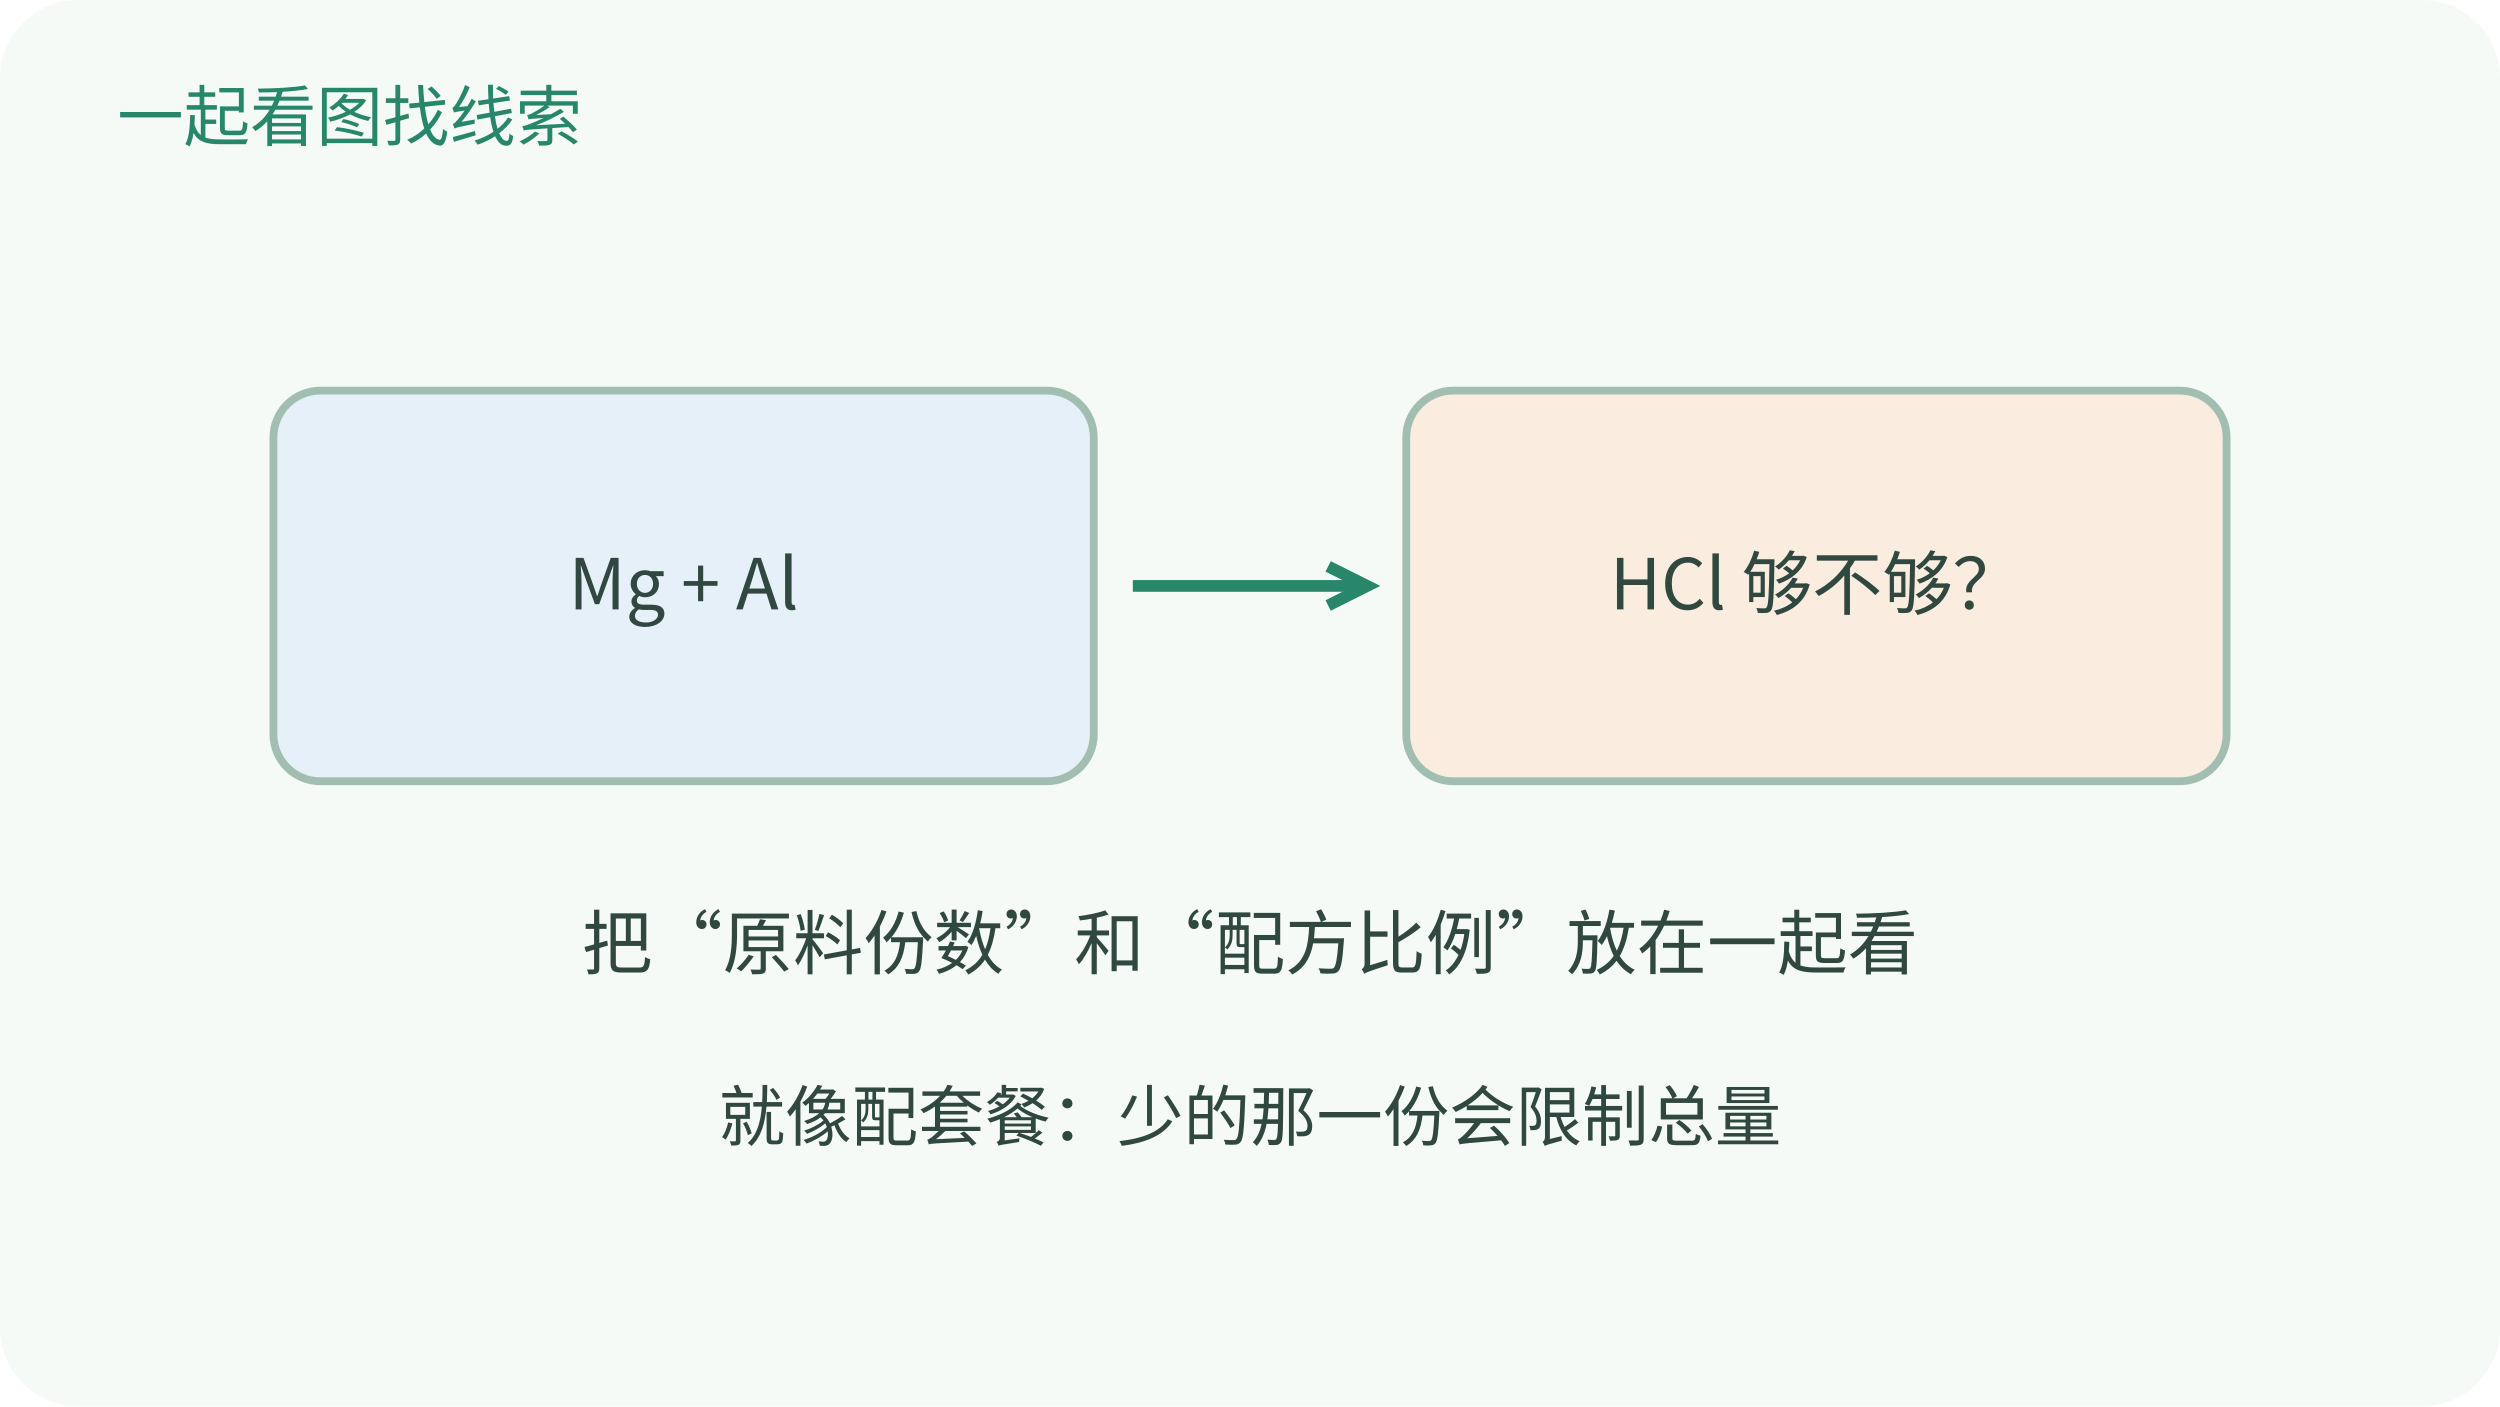
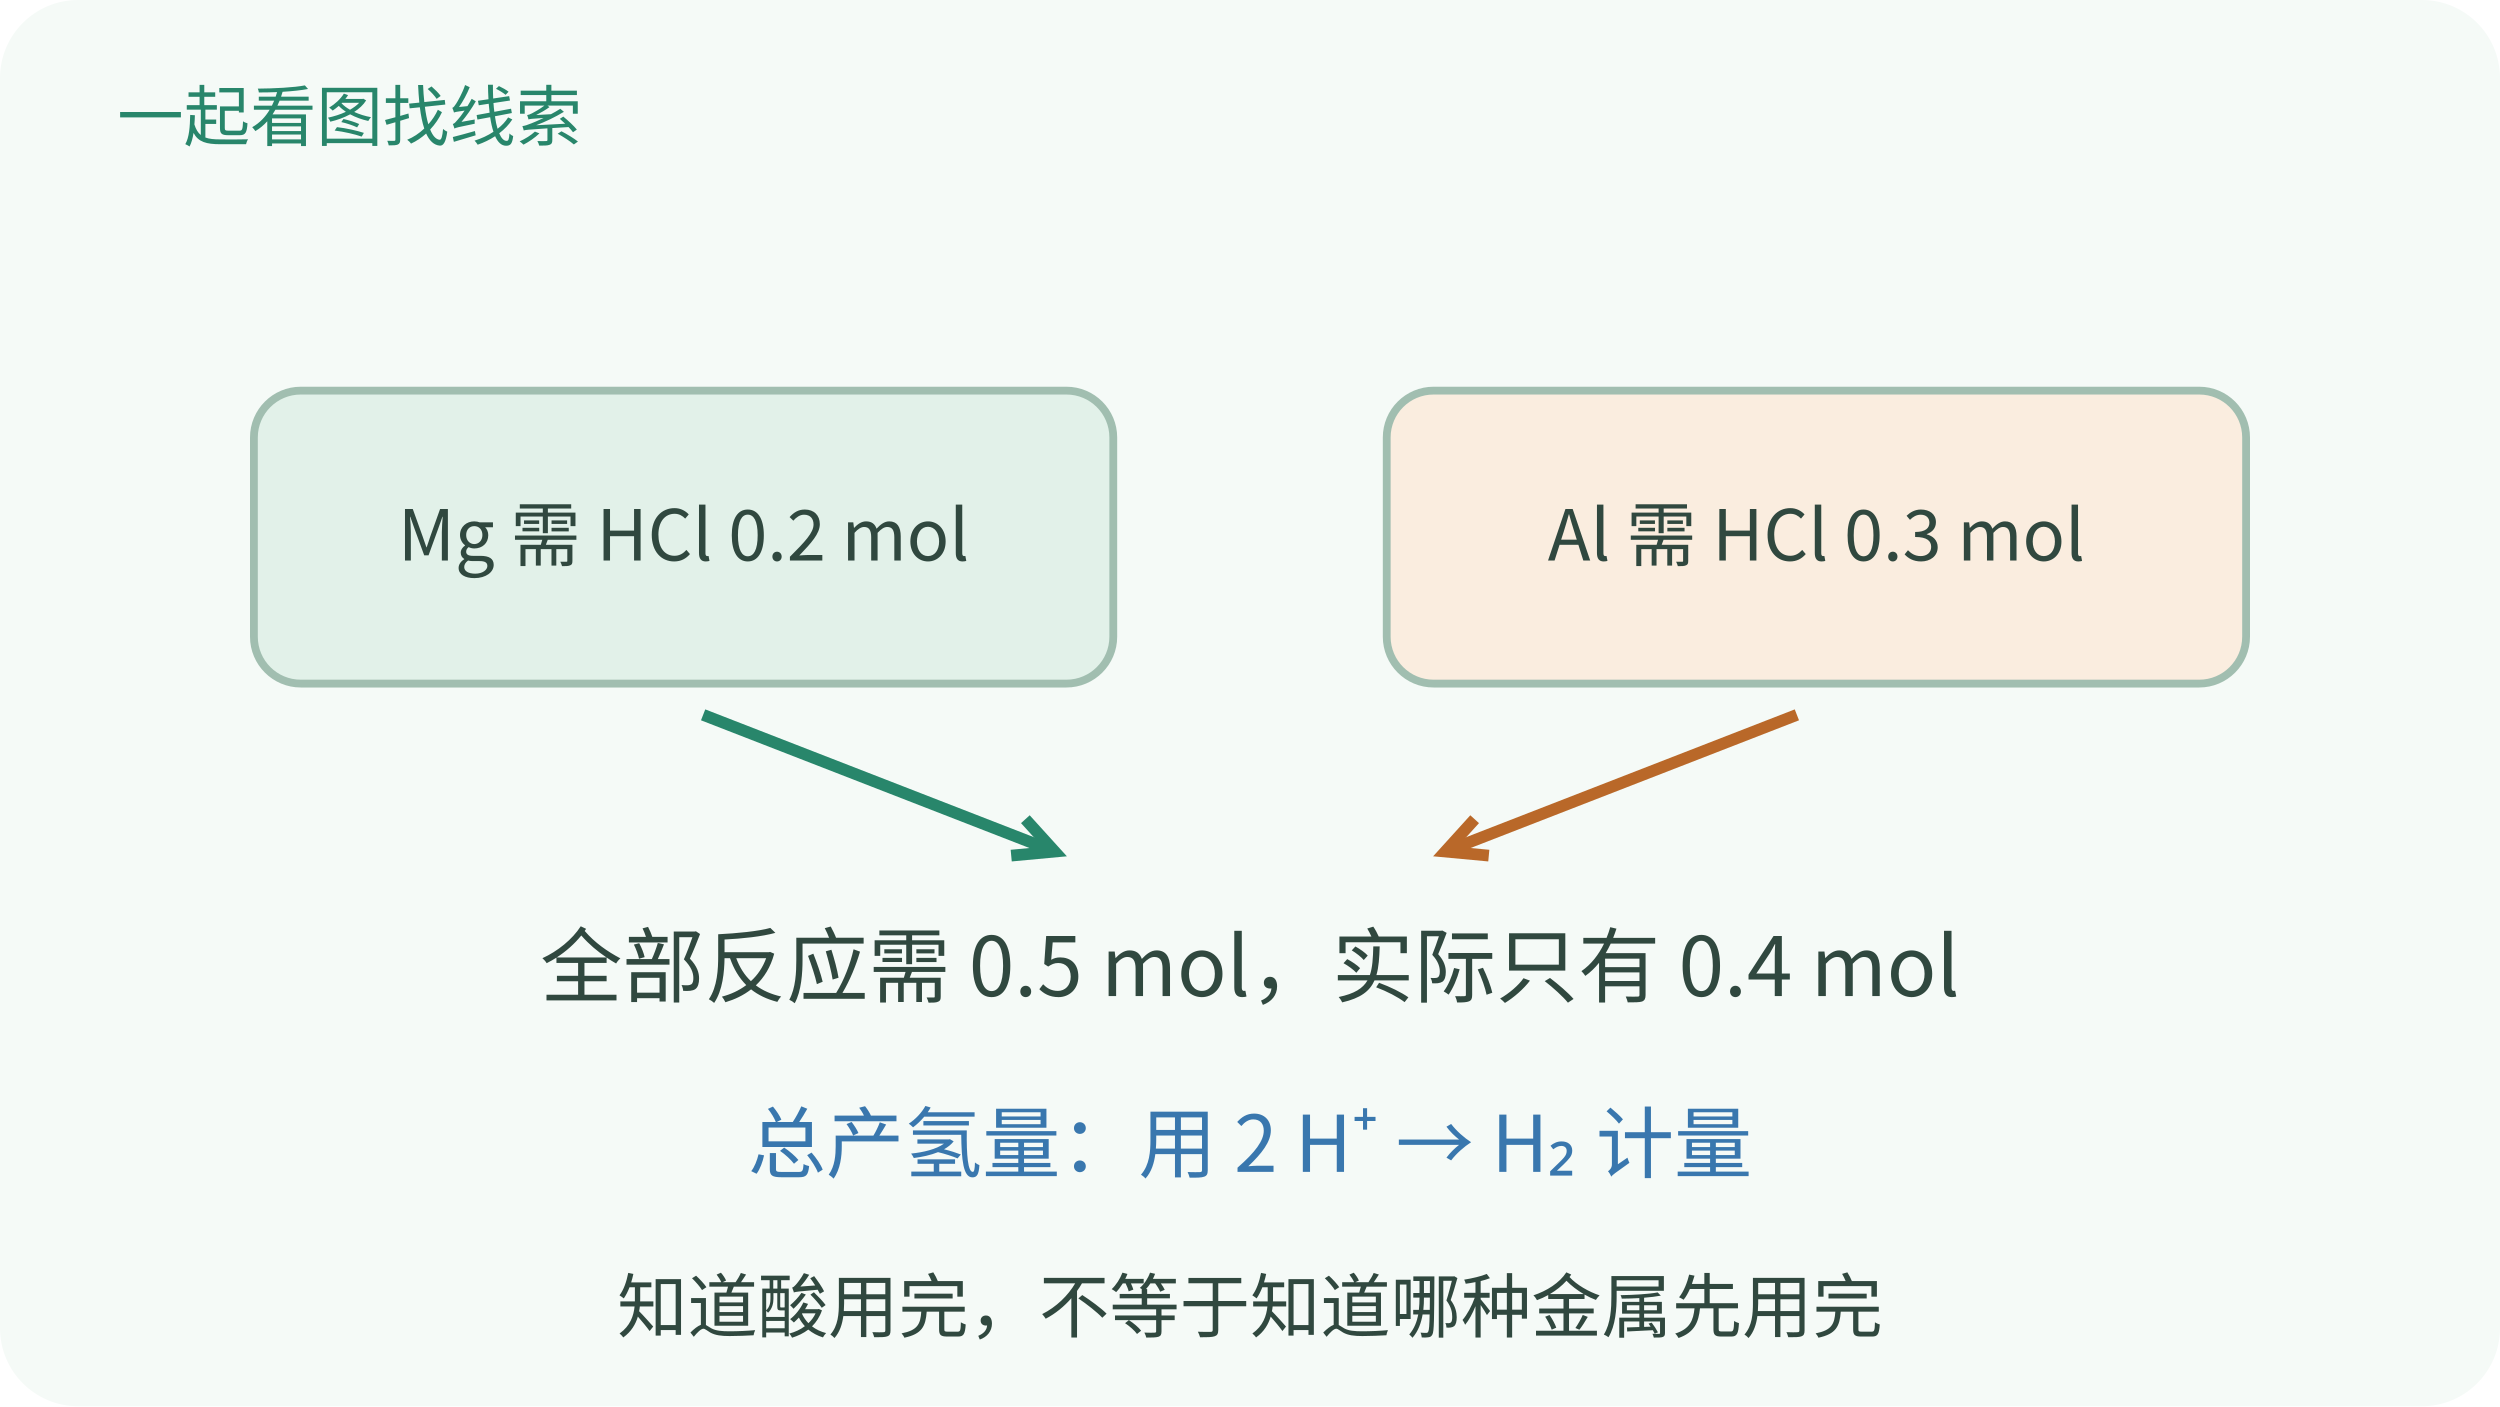
<svg xmlns="http://www.w3.org/2000/svg" viewBox="0 0 640 360" role="img" aria-labelledby="title desc">
  <rect width="640" height="360" rx="20" fill="#f5faf7" />
  <g font-family="Microsoft YaHei, PingFang SC, Noto Sans CJK SC, sans-serif">
    <text x="30" y="36" fill="#28866b" font-size="17" text-anchor="start">一起看图找线索</text>
-     <rect x="70" y="100" width="210" height="100" rx="12" fill="#e5f0f9" stroke="#a1beb0" stroke-width="2" />
-     <text x="175.0" y="156.0" fill="#30483f" font-size="18" text-anchor="middle">Mg + Al</text>
-     <rect x="360" y="100" width="210" height="100" rx="12" fill="#faeddf" stroke="#a1beb0" stroke-width="2" />
-     <text x="465.0" y="156.0" fill="#30483f" font-size="18" text-anchor="middle">HCl 够不够？</text>
-     <line x1="290" y1="150" x2="350" y2="150" stroke="#28866b" stroke-width="3" />
-     <path d="M -10 -5 L 0 0 L -10 5" transform="translate(350 150) rotate(0.0)" fill="none" stroke="#28866b" stroke-width="3" />
-     <text x="320" y="248" fill="#30483f" font-size="18" text-anchor="middle">把“原料份数”和“配方比例”放在一起看</text>
-     <text x="320" y="292" fill="#30483f" font-size="17" text-anchor="middle">就像配套餐：少的那一份会限制总量</text>
+     <rect x="65" y="100" width="220" height="75" rx="12" fill="#e2f1e9" stroke="#a1beb0" stroke-width="2" />
+     <text x="175.0" y="143.5" fill="#30483f" font-size="18" text-anchor="middle">Mg 需 HCl 0.2 mol</text>
+     <rect x="355" y="100" width="220" height="75" rx="12" fill="#faeddf" stroke="#a1beb0" stroke-width="2" />
+     <text x="465.0" y="143.5" fill="#30483f" font-size="18" text-anchor="middle">Al 需 HCl 0.3 mol</text>
+     <line x1="180" y1="183" x2="270" y2="218" stroke="#28866b" stroke-width="3" />
+     <path d="M -10 -5 L 0 0 L -10 5" transform="translate(270 218) rotate(21.25051)" fill="none" stroke="#28866b" stroke-width="3" />
+     <line x1="460" y1="183" x2="370" y2="218" stroke="#b96829" stroke-width="3" />
+     <path d="M -10 -5 L 0 0 L -10 5" transform="translate(370 218) rotate(158.7495)" fill="none" stroke="#b96829" stroke-width="3" />
+     <text x="320" y="255" fill="#30483f" font-size="21" text-anchor="middle">全部反应需 0.5 mol，实际只有 0.4 mol</text>
+     <text x="320" y="300" fill="#3977ae" font-size="20" text-anchor="middle">总产氢量：用 2 H⁺ → H₂ 计量</text>
+     <text x="320" y="341" fill="#30483f" font-size="18" text-anchor="middle">知道酸用完，不等于知道哪种金属先用完</text>
  </g>
</svg>
